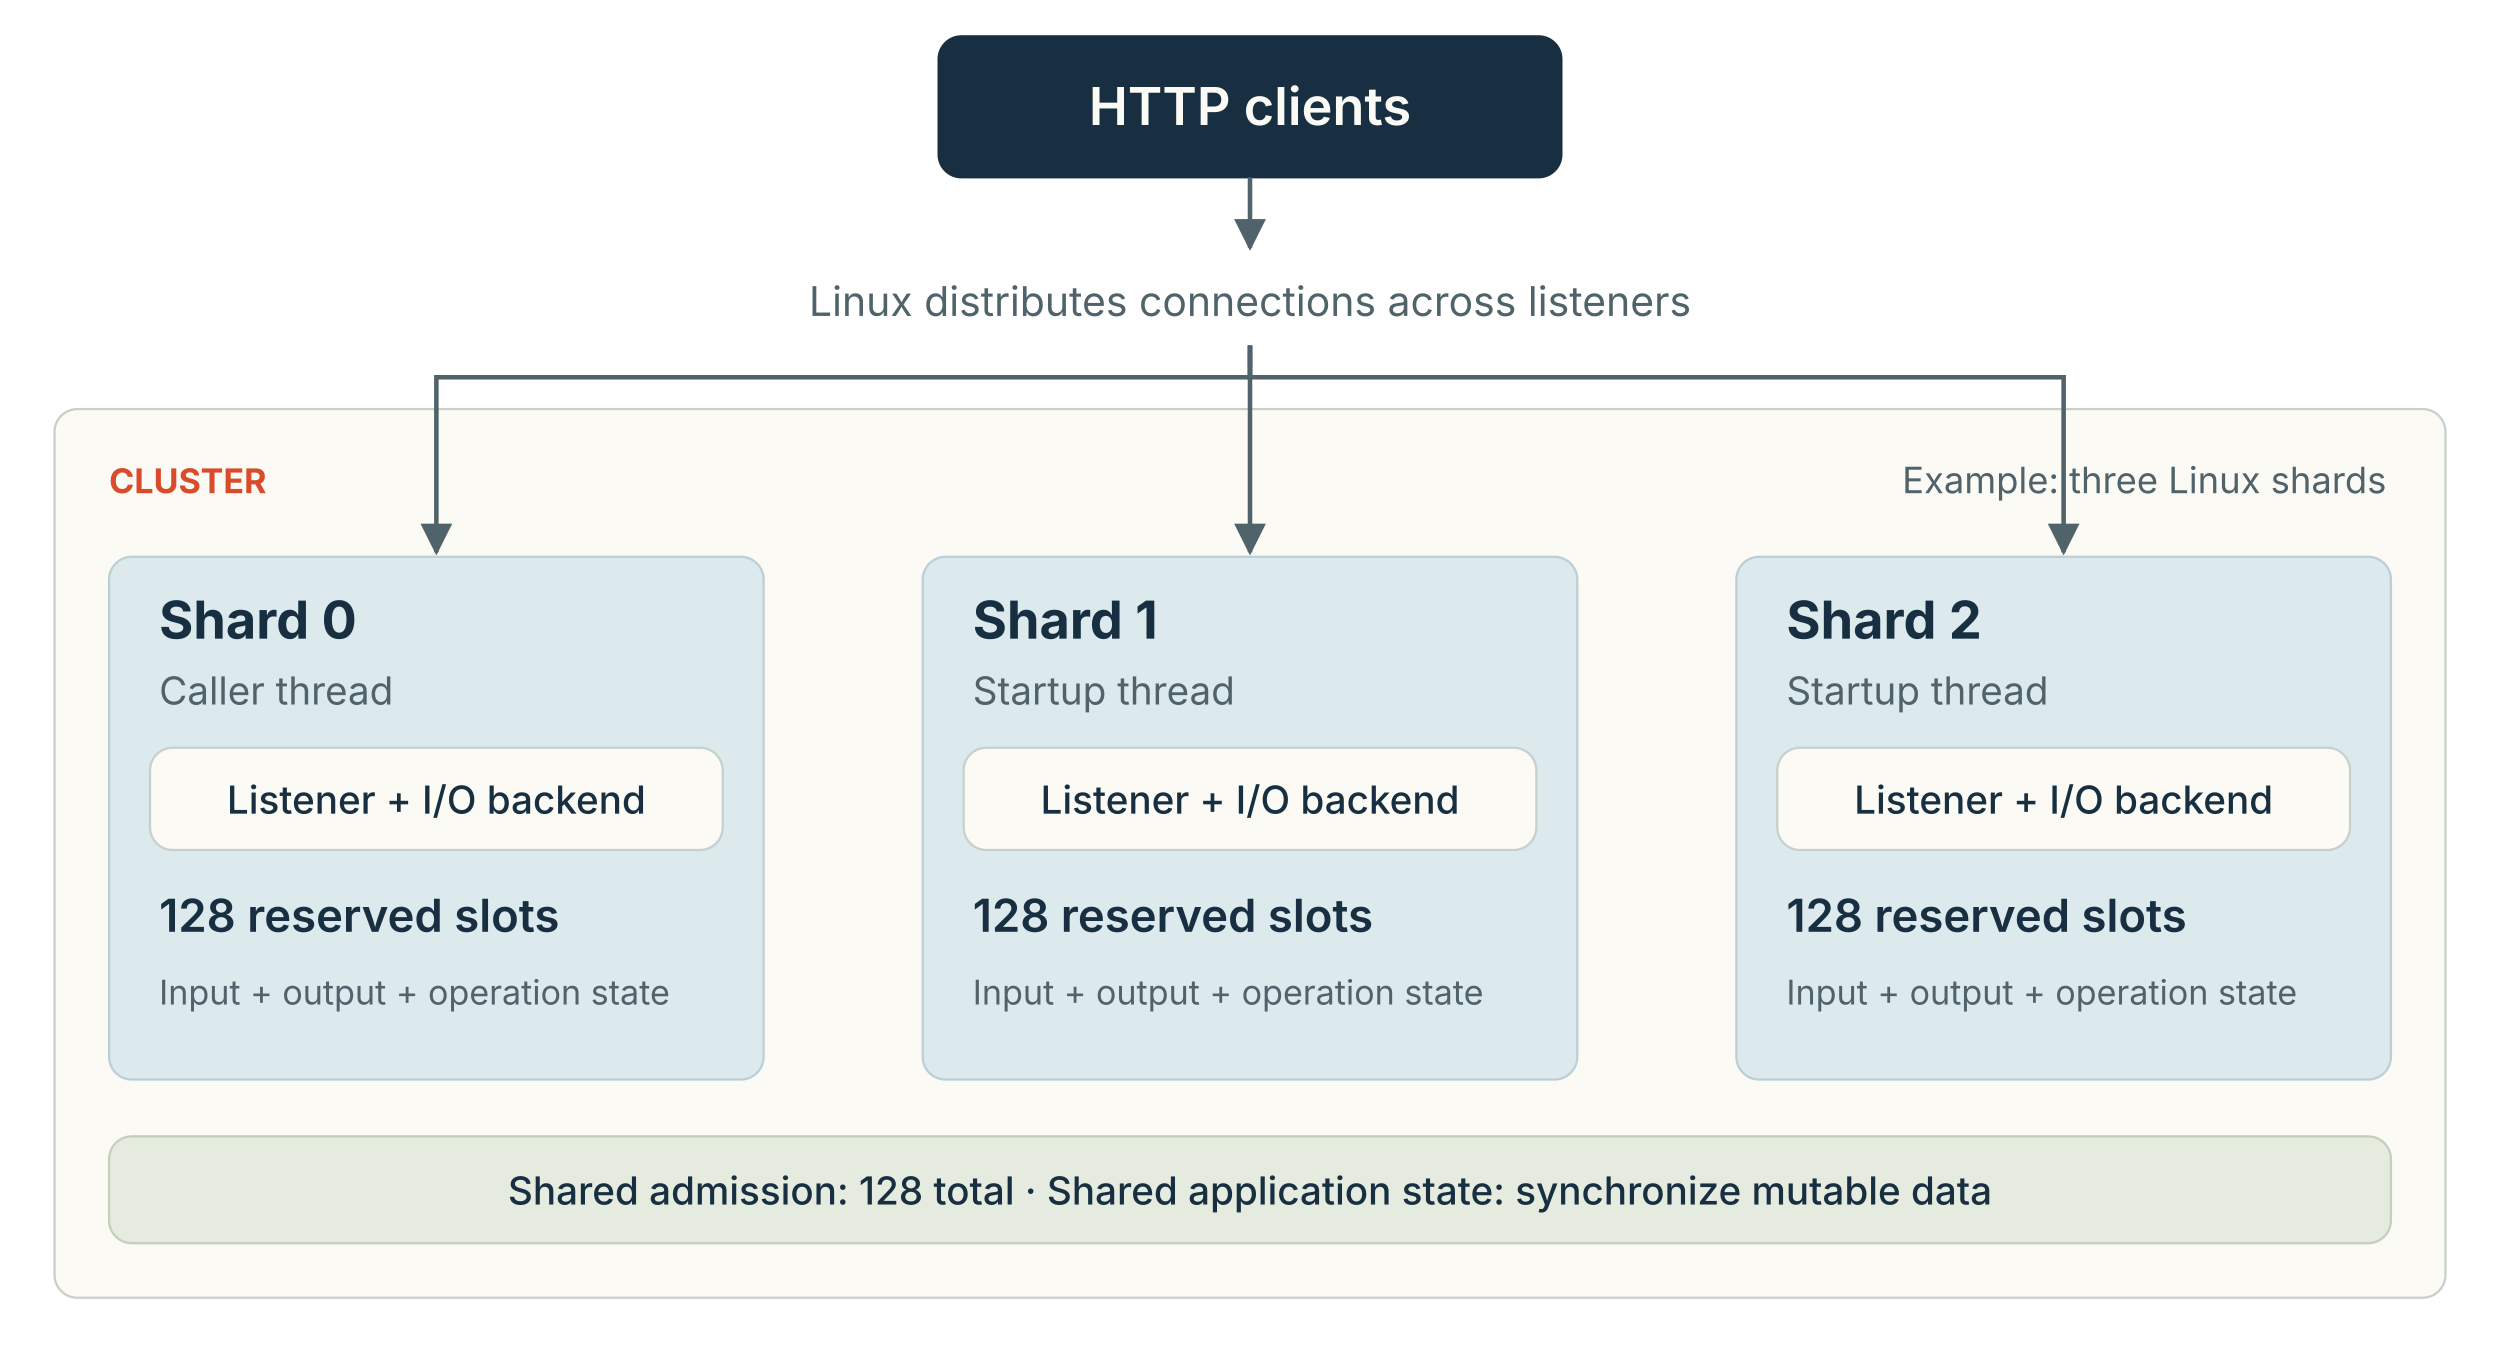
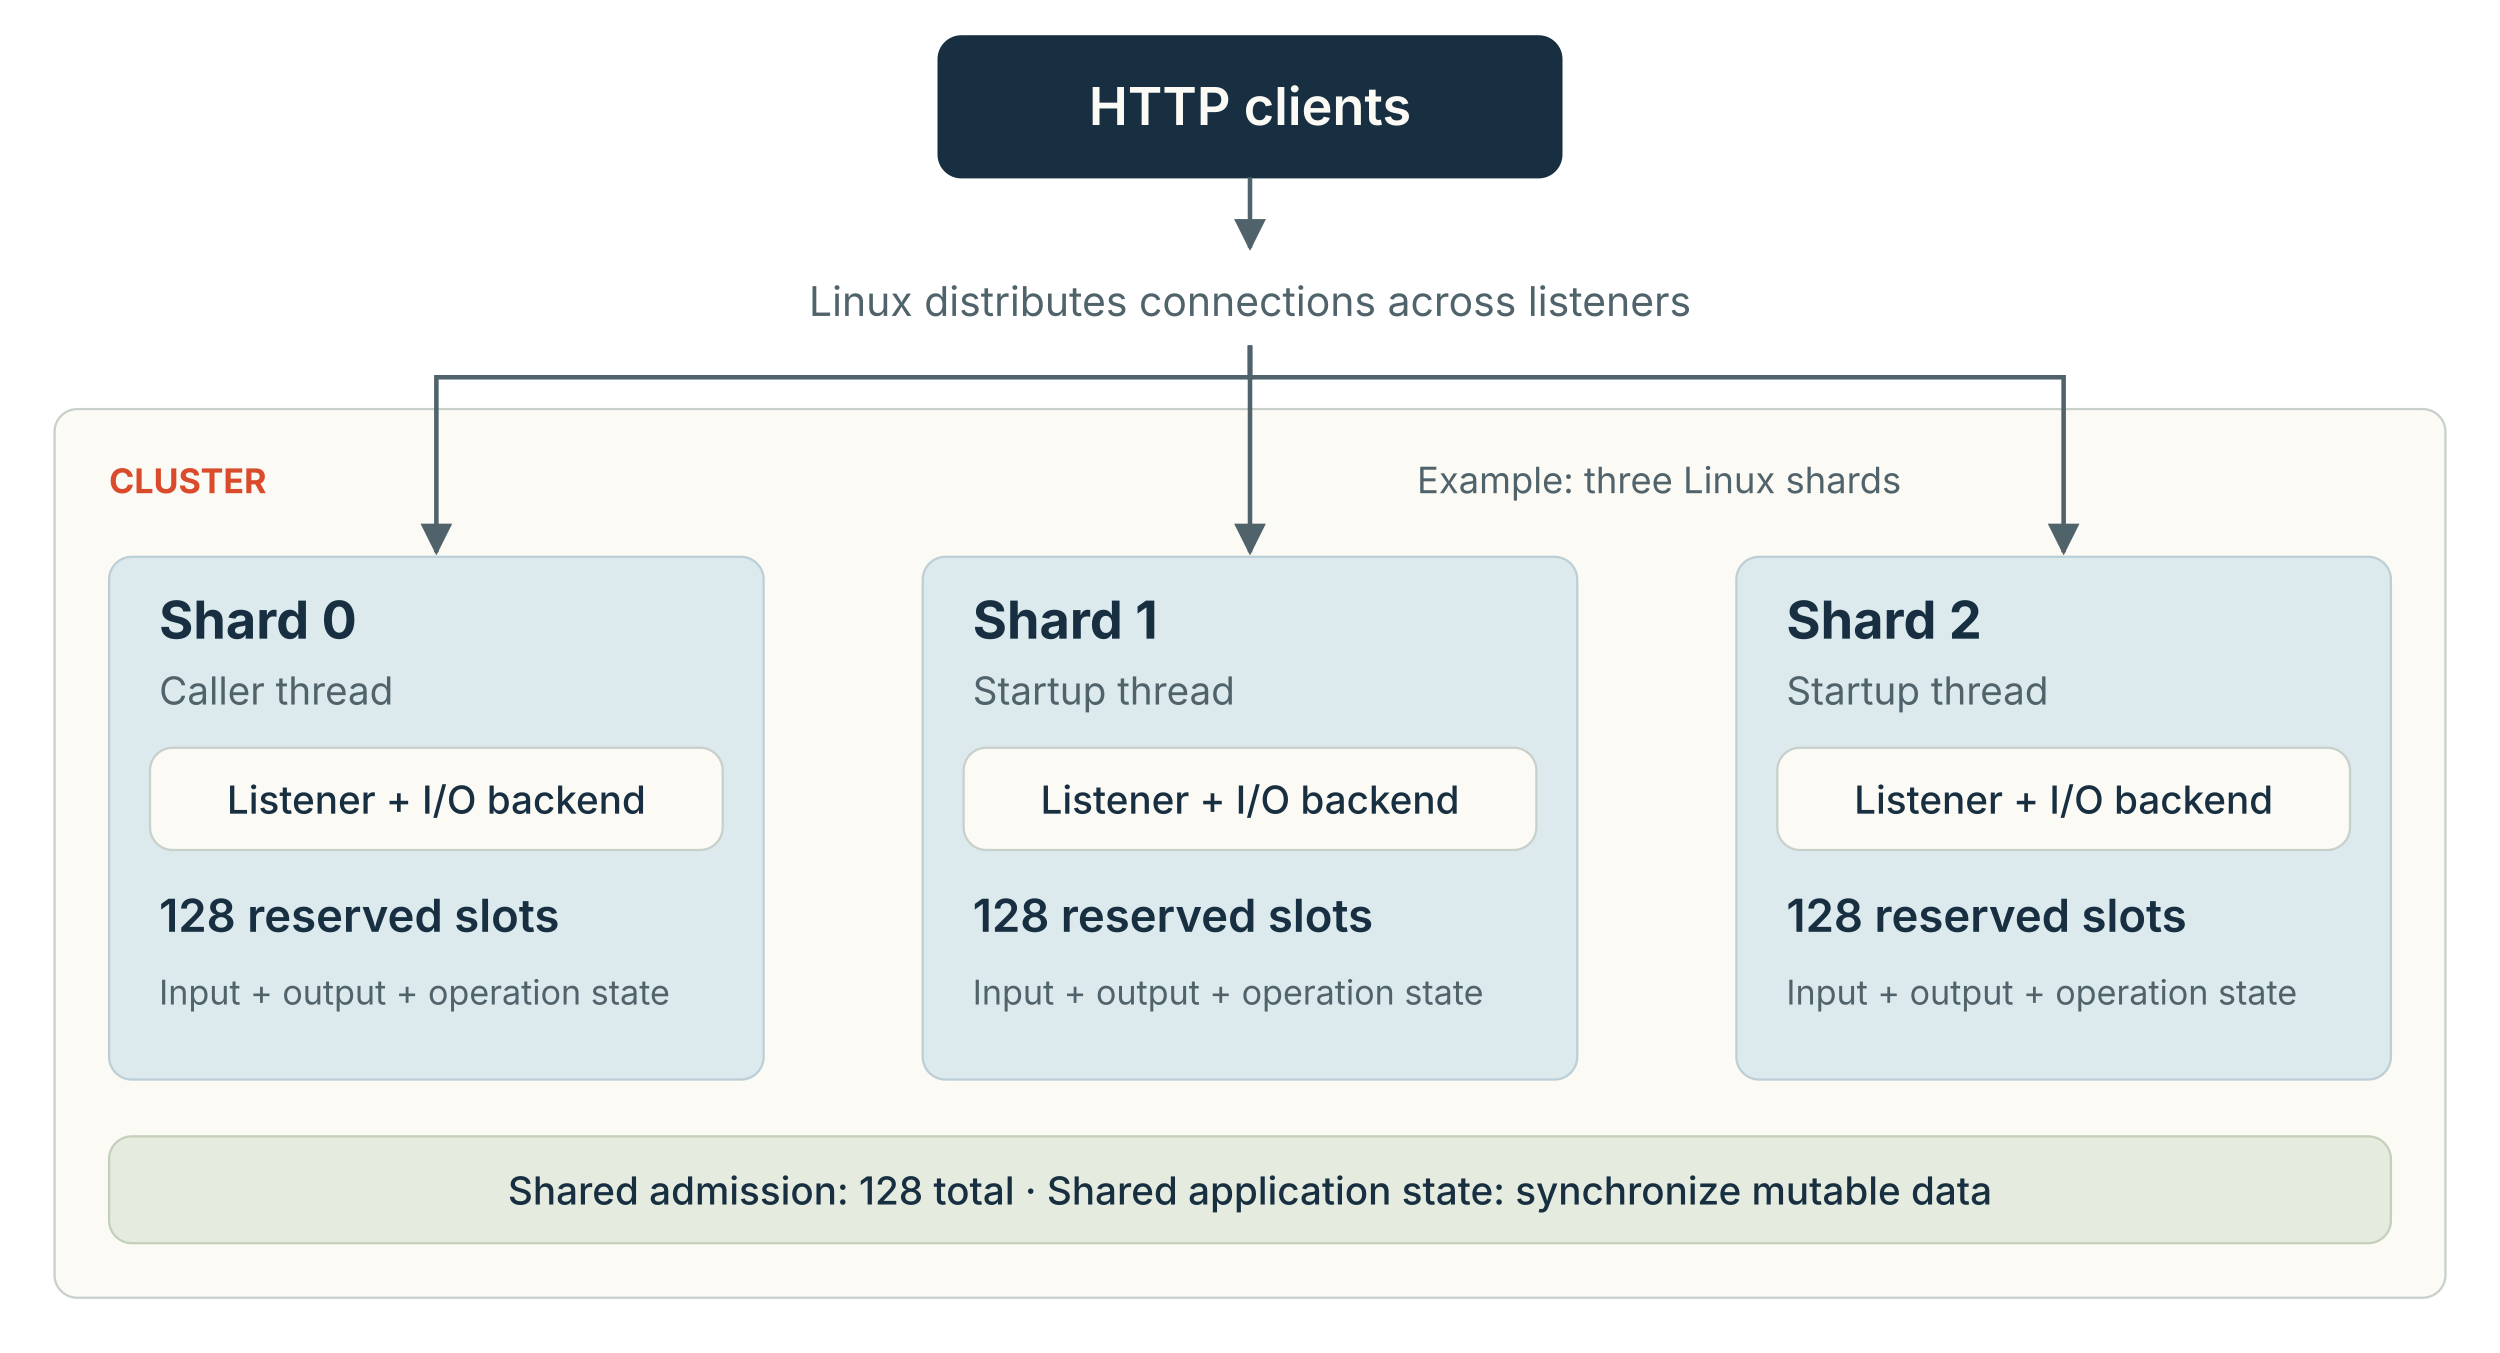
<svg xmlns="http://www.w3.org/2000/svg" viewBox="0 0 1100 595" role="img" aria-labelledby="topology-title topology-desc" class="diagram-svg">
  <defs>
    <marker id="topology-arrow" viewBox="0 0 10 10" refX="9" refY="5" markerWidth="7" markerHeight="7" orient="auto-start-reverse">
      <path d="M 0 0 L 10 5 L 0 10 z" fill="#50636b" />
    </marker>
  </defs>
  <g font-family="system-ui, -apple-system, Segoe UI, sans-serif">
    <rect x="413" y="16" width="274" height="62" rx="10" fill="#172f40" stroke="#172f40" />
    <text x="550" y="55" font-size="23" fill="#fbfaf5" font-weight="600" text-anchor="middle">HTTP clients</text>
    <path d="M 550 78 V 109" fill="none" stroke="#50636b" stroke-width="2" marker-end="url(#topology-arrow)" />
    <text x="550" y="139" font-size="18" fill="#50636b" font-weight="400" text-anchor="middle">Linux distributes connections across listeners</text>
    <rect x="24" y="180" width="1052" height="391" rx="10" fill="#fbfaf5" stroke="#c8d0cb" />
    <text x="48" y="217" font-size="15" fill="#d94b2b" font-weight="700" text-anchor="start">CLUSTER</text>
-     <text x="1050" y="217" font-size="16" fill="#50636b" font-weight="400" text-anchor="end">Example: three Linux shards</text>
+     <text x="730" y="217" font-size="16" fill="#50636b" font-weight="400" text-anchor="middle">Example: three Linux shards</text>
    <path d="M 550 152 V 166 H 192 V 243" fill="none" stroke="#50636b" stroke-width="2" marker-end="url(#topology-arrow)" />
    <rect x="48" y="245" width="288" height="230" rx="10" fill="#dce9ed" stroke="#bdcfd6" />
    <text x="70" y="281" font-size="23" fill="#172f40" font-weight="650" text-anchor="start">Shard 0</text>
    <text x="70" y="310" font-size="17" fill="#50636b" font-weight="400" text-anchor="start">Caller thread</text>
    <rect x="66" y="329" width="252" height="45" rx="10" fill="#fbfaf5" stroke="#c8d0cb" />
    <text x="192" y="358" font-size="17" fill="#172f40" font-weight="500" text-anchor="middle">Listener + I/O backend</text>
    <text x="70" y="410" font-size="20" fill="#172f40" font-weight="600" text-anchor="start">128 reserved slots</text>
    <text x="70" y="442" font-size="15" fill="#50636b" font-weight="400" text-anchor="start">Input + output + operation state</text>
    <path d="M 550 152 V 166 H 550 V 243" fill="none" stroke="#50636b" stroke-width="2" marker-end="url(#topology-arrow)" />
    <rect x="406" y="245" width="288" height="230" rx="10" fill="#dce9ed" stroke="#bdcfd6" />
    <text x="428" y="281" font-size="23" fill="#172f40" font-weight="650" text-anchor="start">Shard 1</text>
    <text x="428" y="310" font-size="17" fill="#50636b" font-weight="400" text-anchor="start">Startup thread</text>
    <rect x="424" y="329" width="252" height="45" rx="10" fill="#fbfaf5" stroke="#c8d0cb" />
    <text x="550" y="358" font-size="17" fill="#172f40" font-weight="500" text-anchor="middle">Listener + I/O backend</text>
    <text x="428" y="410" font-size="20" fill="#172f40" font-weight="600" text-anchor="start">128 reserved slots</text>
    <text x="428" y="442" font-size="15" fill="#50636b" font-weight="400" text-anchor="start">Input + output + operation state</text>
    <path d="M 550 152 V 166 H 908 V 243" fill="none" stroke="#50636b" stroke-width="2" marker-end="url(#topology-arrow)" />
    <rect x="764" y="245" width="288" height="230" rx="10" fill="#dce9ed" stroke="#bdcfd6" />
    <text x="786" y="281" font-size="23" fill="#172f40" font-weight="650" text-anchor="start">Shard 2</text>
    <text x="786" y="310" font-size="17" fill="#50636b" font-weight="400" text-anchor="start">Startup thread</text>
    <rect x="782" y="329" width="252" height="45" rx="10" fill="#fbfaf5" stroke="#c8d0cb" />
    <text x="908" y="358" font-size="17" fill="#172f40" font-weight="500" text-anchor="middle">Listener + I/O backend</text>
    <text x="786" y="410" font-size="20" fill="#172f40" font-weight="600" text-anchor="start">128 reserved slots</text>
    <text x="786" y="442" font-size="15" fill="#50636b" font-weight="400" text-anchor="start">Input + output + operation state</text>
    <rect x="48" y="500" width="1004" height="47" rx="10" fill="#e5ecdf" stroke="#c4d0bb" />
    <text x="550" y="530" font-size="17" fill="#172f40" font-weight="500" text-anchor="middle">Shared admission: 128 total  ·  Shared application state: synchronize mutable data</text>
  </g>
</svg>
